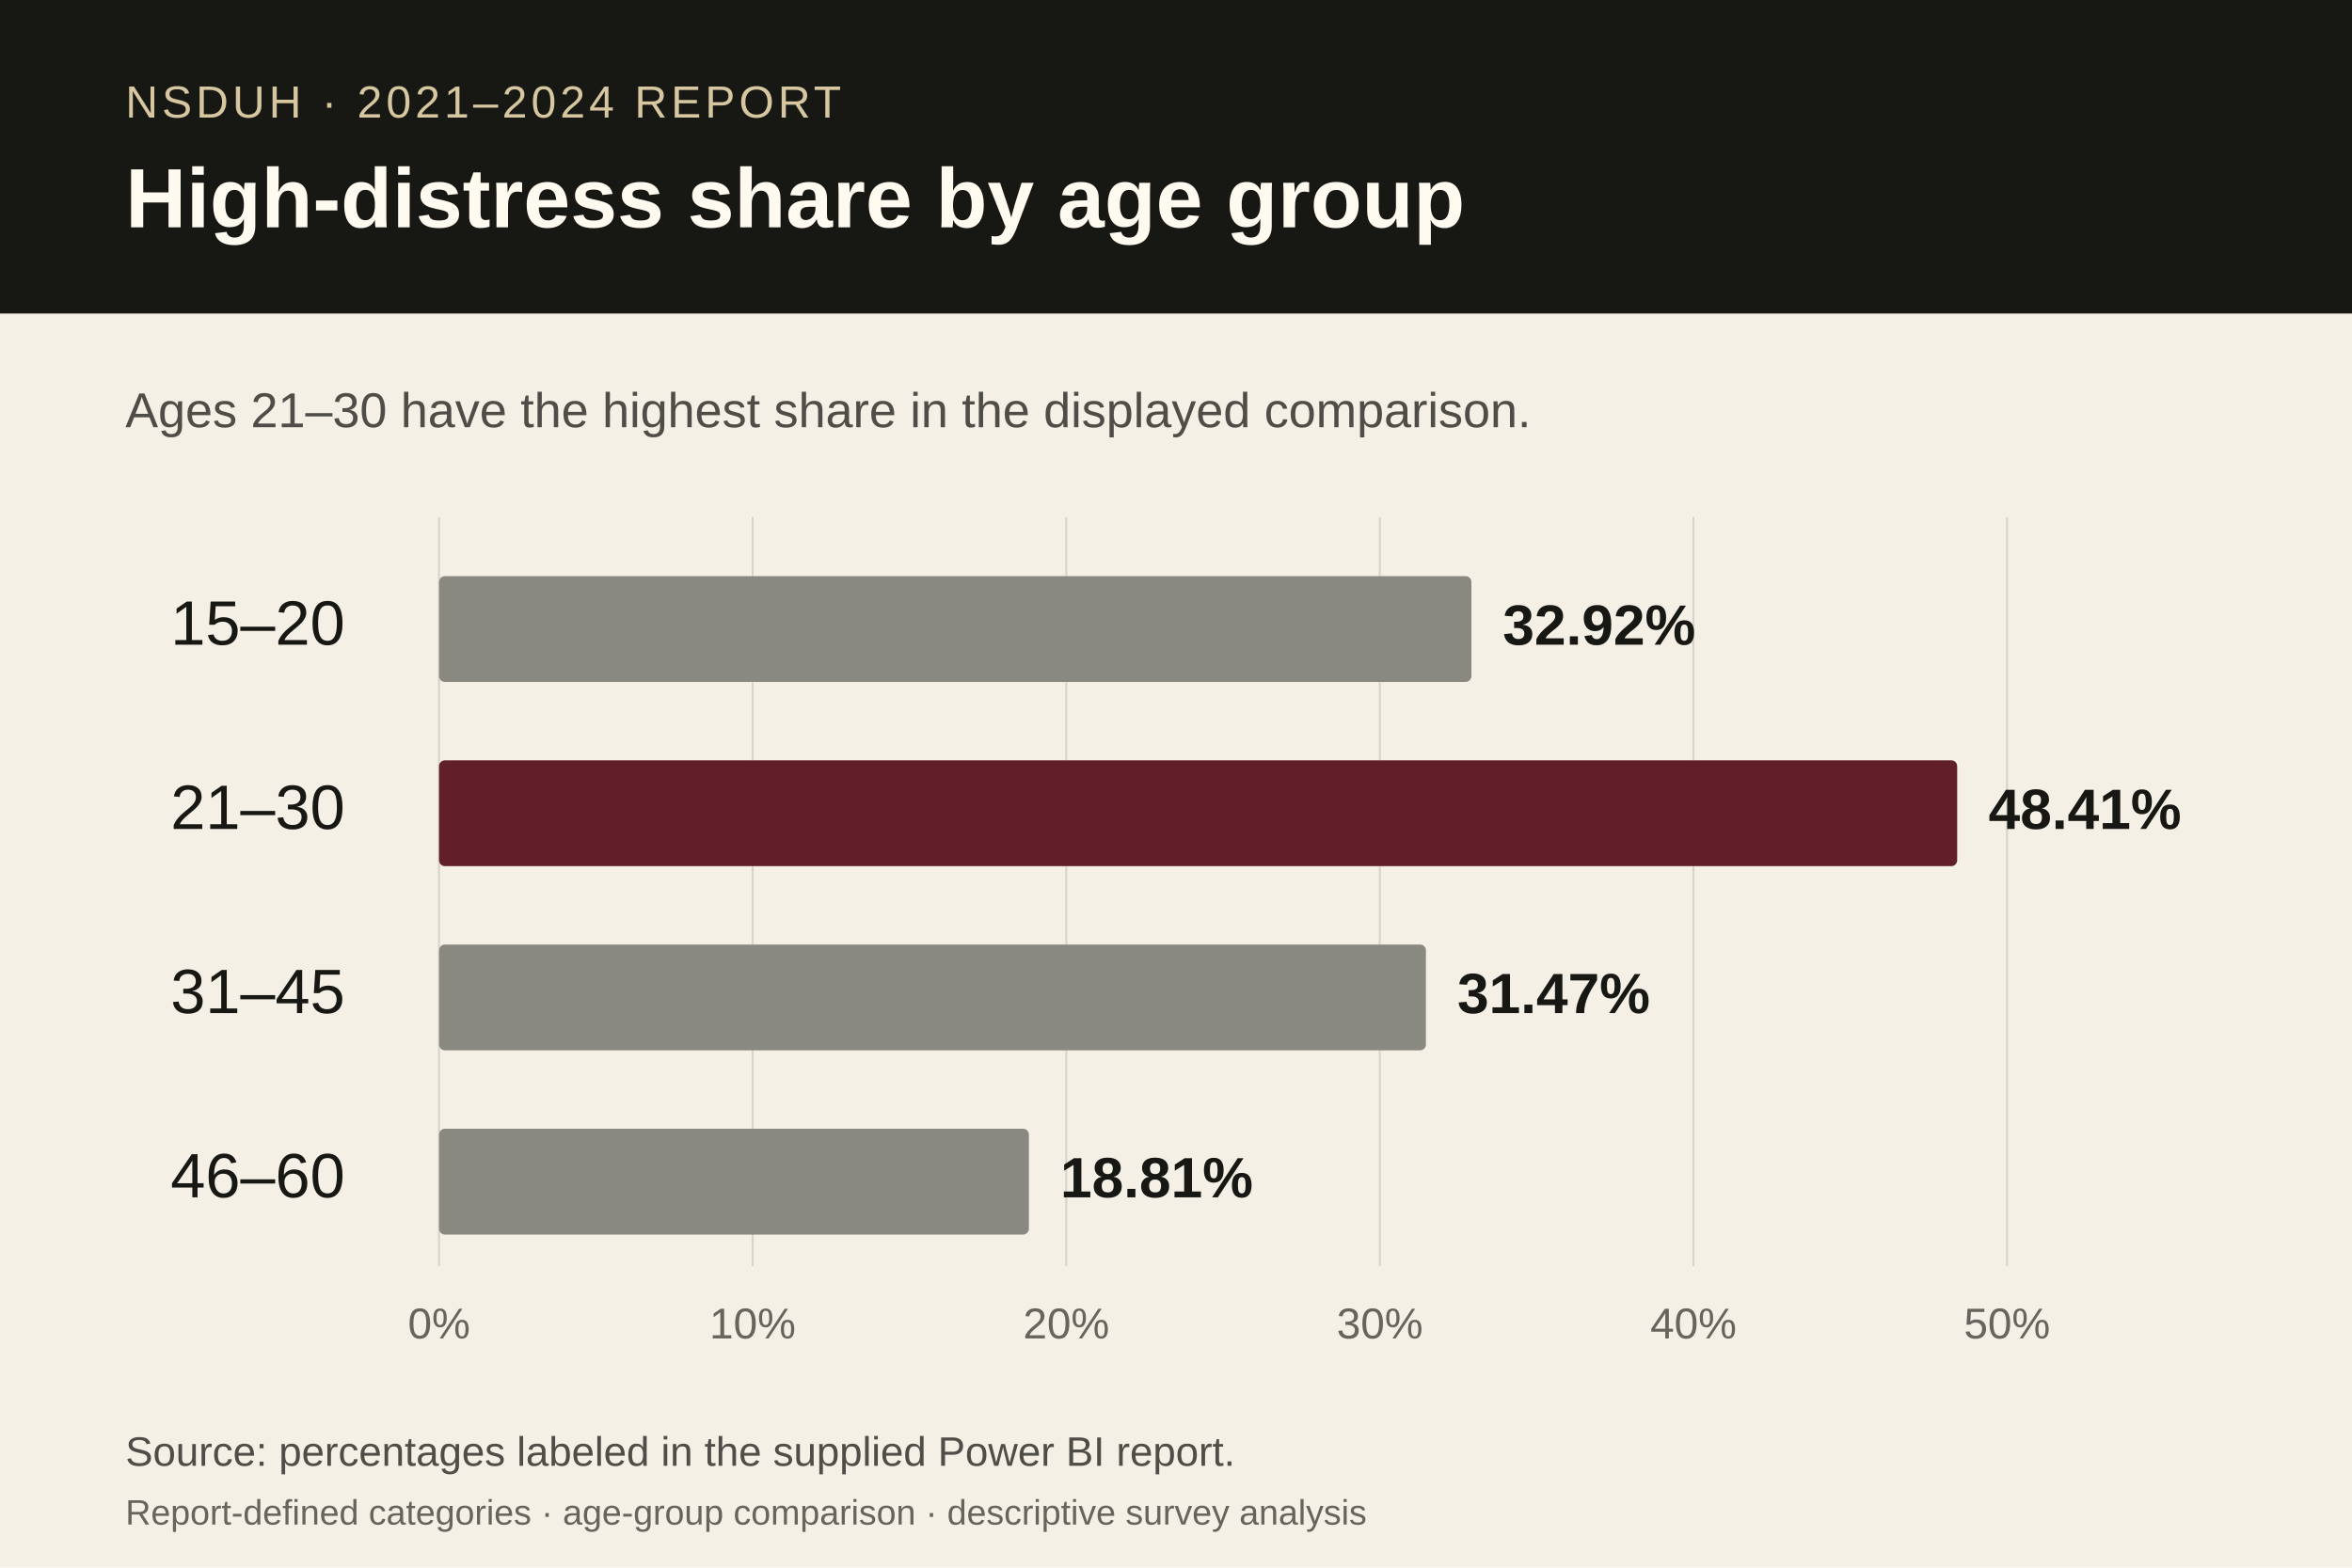
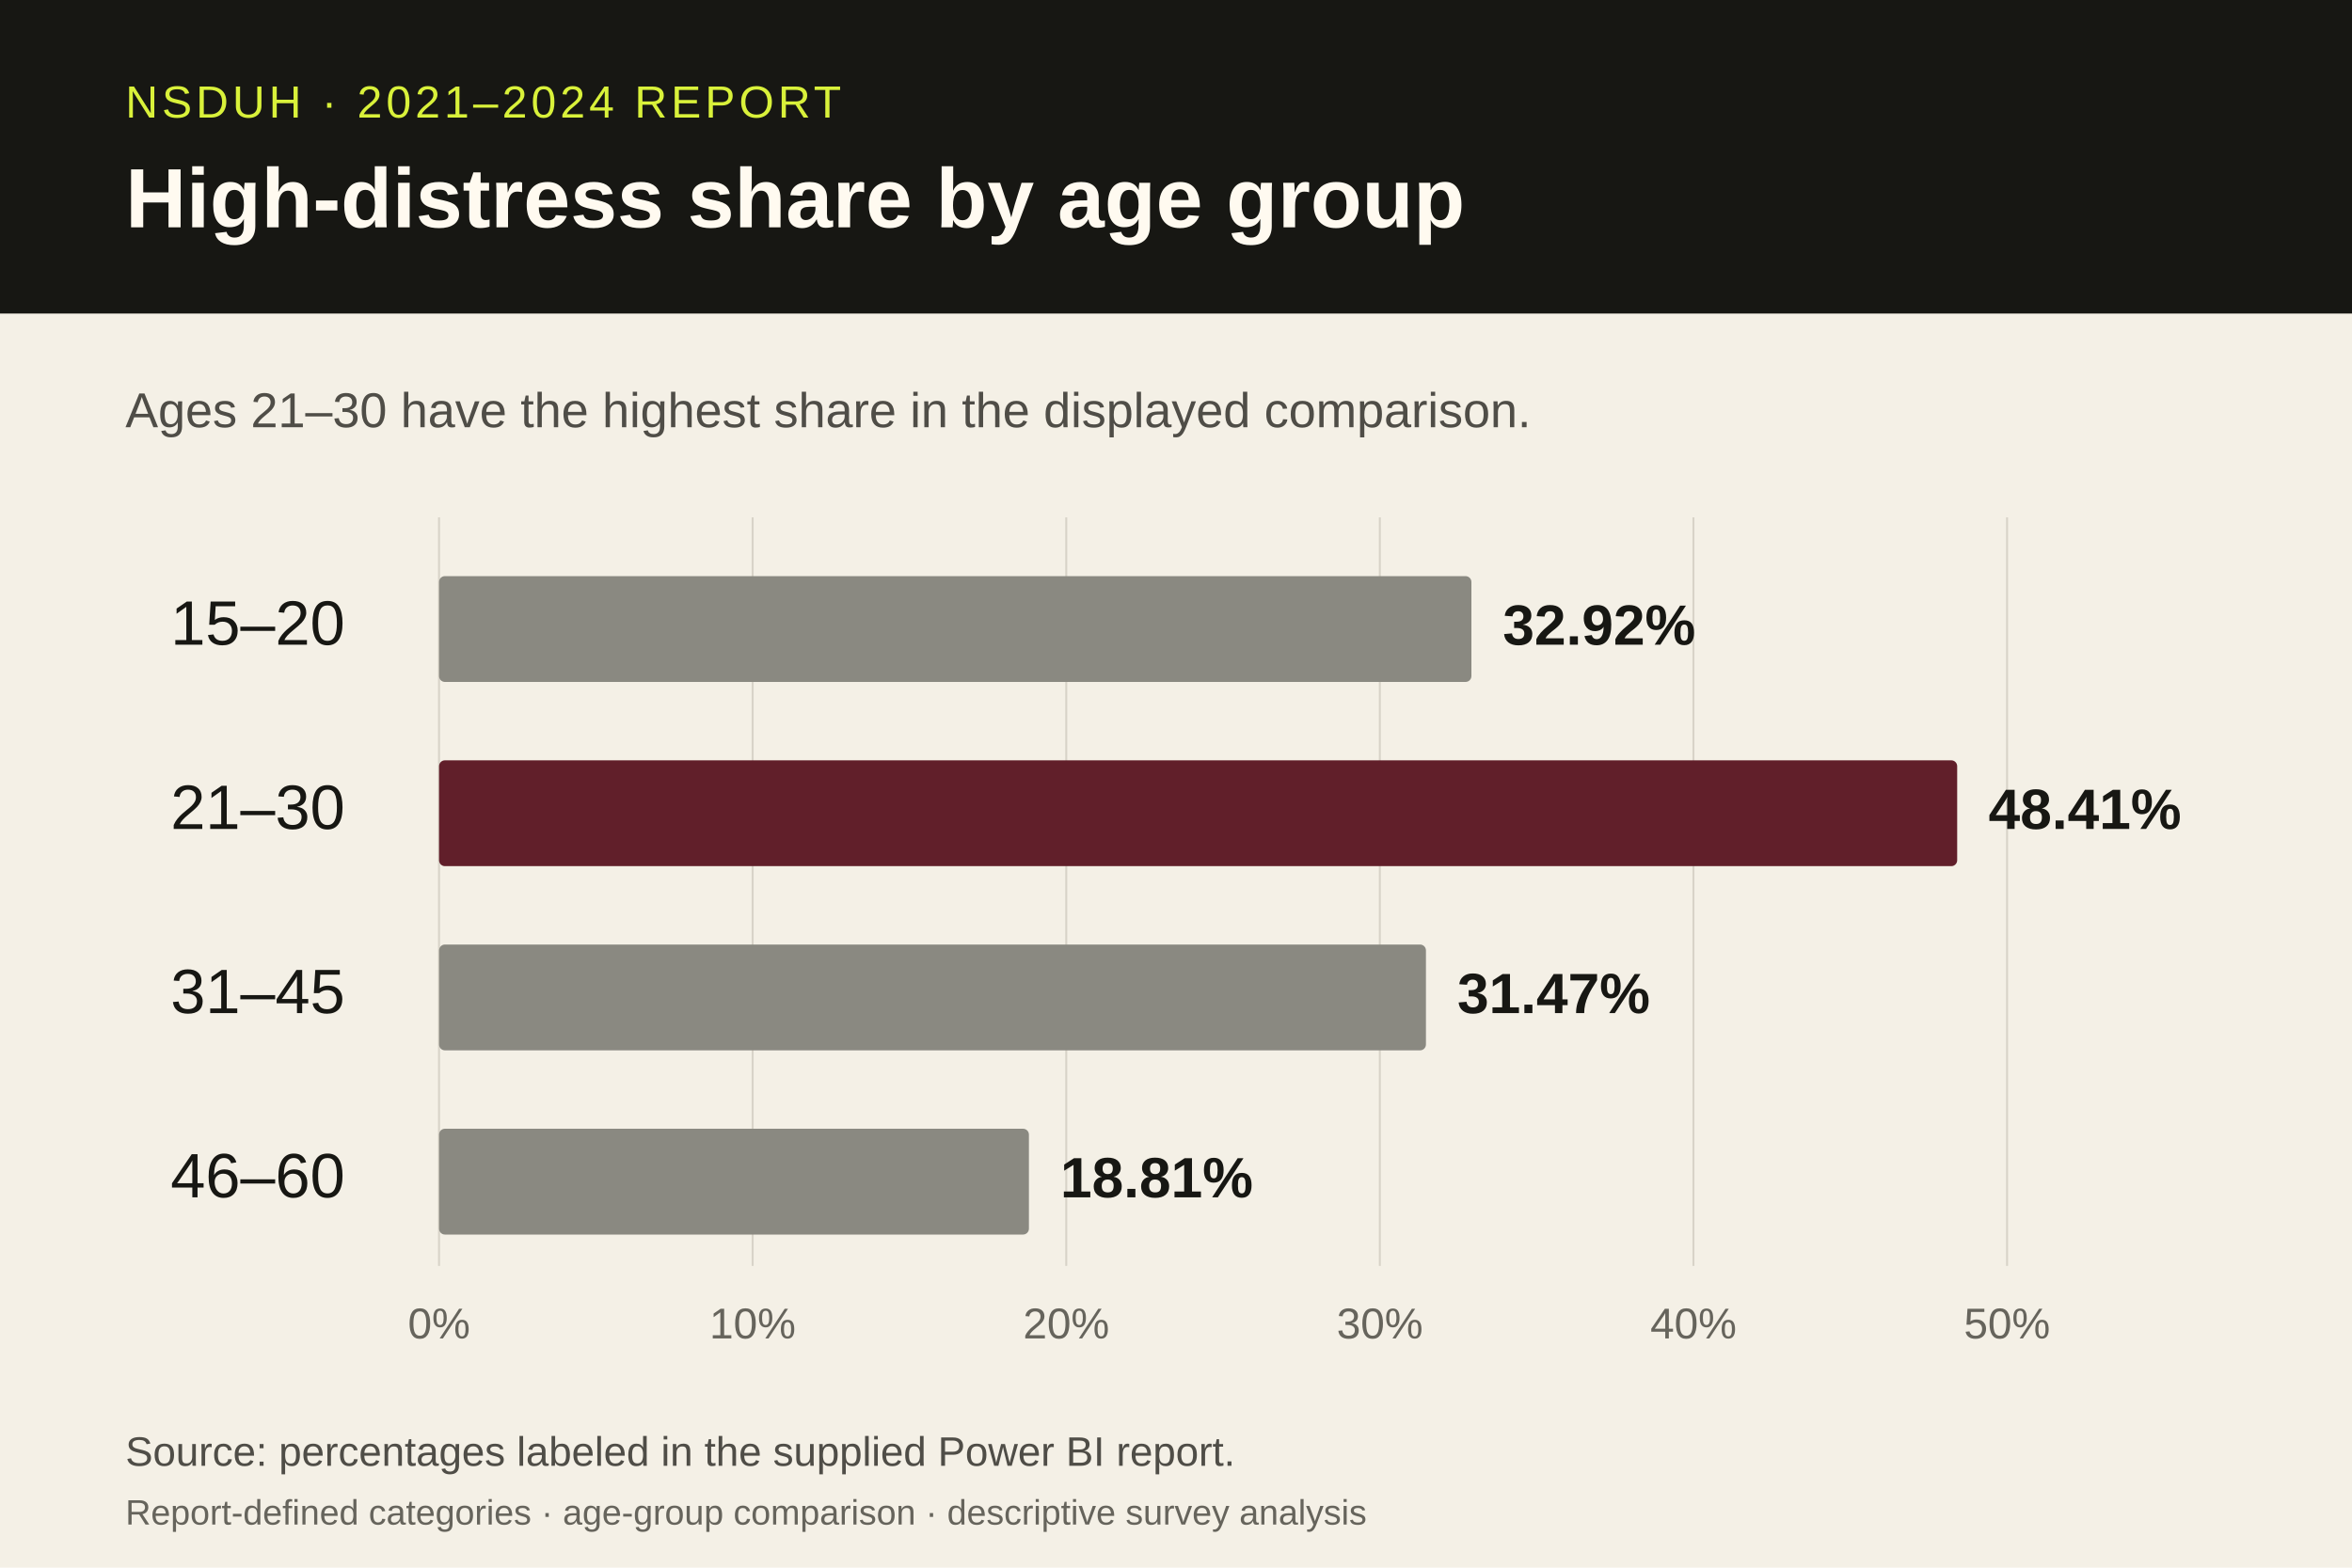
<svg xmlns="http://www.w3.org/2000/svg" width="1200" height="800" viewBox="0 0 1200 800" role="img" aria-labelledby="title desc">
  <rect width="1200" height="800" fill="#f4f0e6" />
  <rect width="1200" height="160" fill="#171713" />
  <g font-family="Arial, Helvetica, sans-serif">
-     <text x="64" y="60" font-size="23" letter-spacing="2" fill="#d6c7a1">NSDUH · 2021–2024 REPORT</text>
+     <text x="64" y="60" font-size="23" letter-spacing="2" fill="#d9f13a">NSDUH · 2021–2024 REPORT</text>
    <text x="64" y="116" font-size="43" font-weight="700" fill="#fffaf0">High-distress share by age group</text>
    <text x="64" y="218" font-size="25" fill="#4f4d47">Ages 21–30 have the highest share in the displayed comparison.</text>
    <line x1="224.0" y1="264" x2="224.0" y2="646" stroke="#d8d3c8" stroke-width="1" />
    <text x="224.0" y="683" text-anchor="middle" font-size="22" fill="#66645c">0%</text>
    <line x1="384.0" y1="264" x2="384.0" y2="646" stroke="#d8d3c8" stroke-width="1" />
    <text x="384.0" y="683" text-anchor="middle" font-size="22" fill="#66645c">10%</text>
    <line x1="544.0" y1="264" x2="544.0" y2="646" stroke="#d8d3c8" stroke-width="1" />
    <text x="544.0" y="683" text-anchor="middle" font-size="22" fill="#66645c">20%</text>
    <line x1="704.0" y1="264" x2="704.0" y2="646" stroke="#d8d3c8" stroke-width="1" />
    <text x="704.0" y="683" text-anchor="middle" font-size="22" fill="#66645c">30%</text>
    <line x1="864.0" y1="264" x2="864.0" y2="646" stroke="#d8d3c8" stroke-width="1" />
    <text x="864.0" y="683" text-anchor="middle" font-size="22" fill="#66645c">40%</text>
    <line x1="1024.0" y1="264" x2="1024.0" y2="646" stroke="#d8d3c8" stroke-width="1" />
    <text x="1024.0" y="683" text-anchor="middle" font-size="22" fill="#66645c">50%</text>
    <text x="176" y="329" text-anchor="end" font-size="32" fill="#171713">15–20</text>
    <rect x="224" y="294" width="526.72" height="54" rx="3" fill="#8a8981" />
    <text x="766.72" y="329" font-size="29" font-weight="700" fill="#171713">32.92%</text>
    <text x="176" y="423" text-anchor="end" font-size="32" fill="#171713">21–30</text>
    <rect x="224" y="388" width="774.56" height="54" rx="3" fill="#611f2a" />
    <text x="1014.56" y="423" font-size="29" font-weight="700" fill="#171713">48.41%</text>
    <text x="176" y="517" text-anchor="end" font-size="32" fill="#171713">31–45</text>
    <rect x="224" y="482" width="503.52" height="54" rx="3" fill="#8a8981" />
    <text x="743.52" y="517" font-size="29" font-weight="700" fill="#171713">31.47%</text>
    <text x="176" y="611" text-anchor="end" font-size="32" fill="#171713">46–60</text>
    <rect x="224" y="576" width="300.96" height="54" rx="3" fill="#8a8981" />
    <text x="540.96" y="611" font-size="29" font-weight="700" fill="#171713">18.81%</text>
    <text x="64" y="748" font-size="21" fill="#4f4d47">Source: percentages labeled in the supplied Power BI report.</text>
    <text x="64" y="778" font-size="18" fill="#66645c">Report-defined categories · age-group comparison · descriptive survey analysis</text>
  </g>
</svg>
